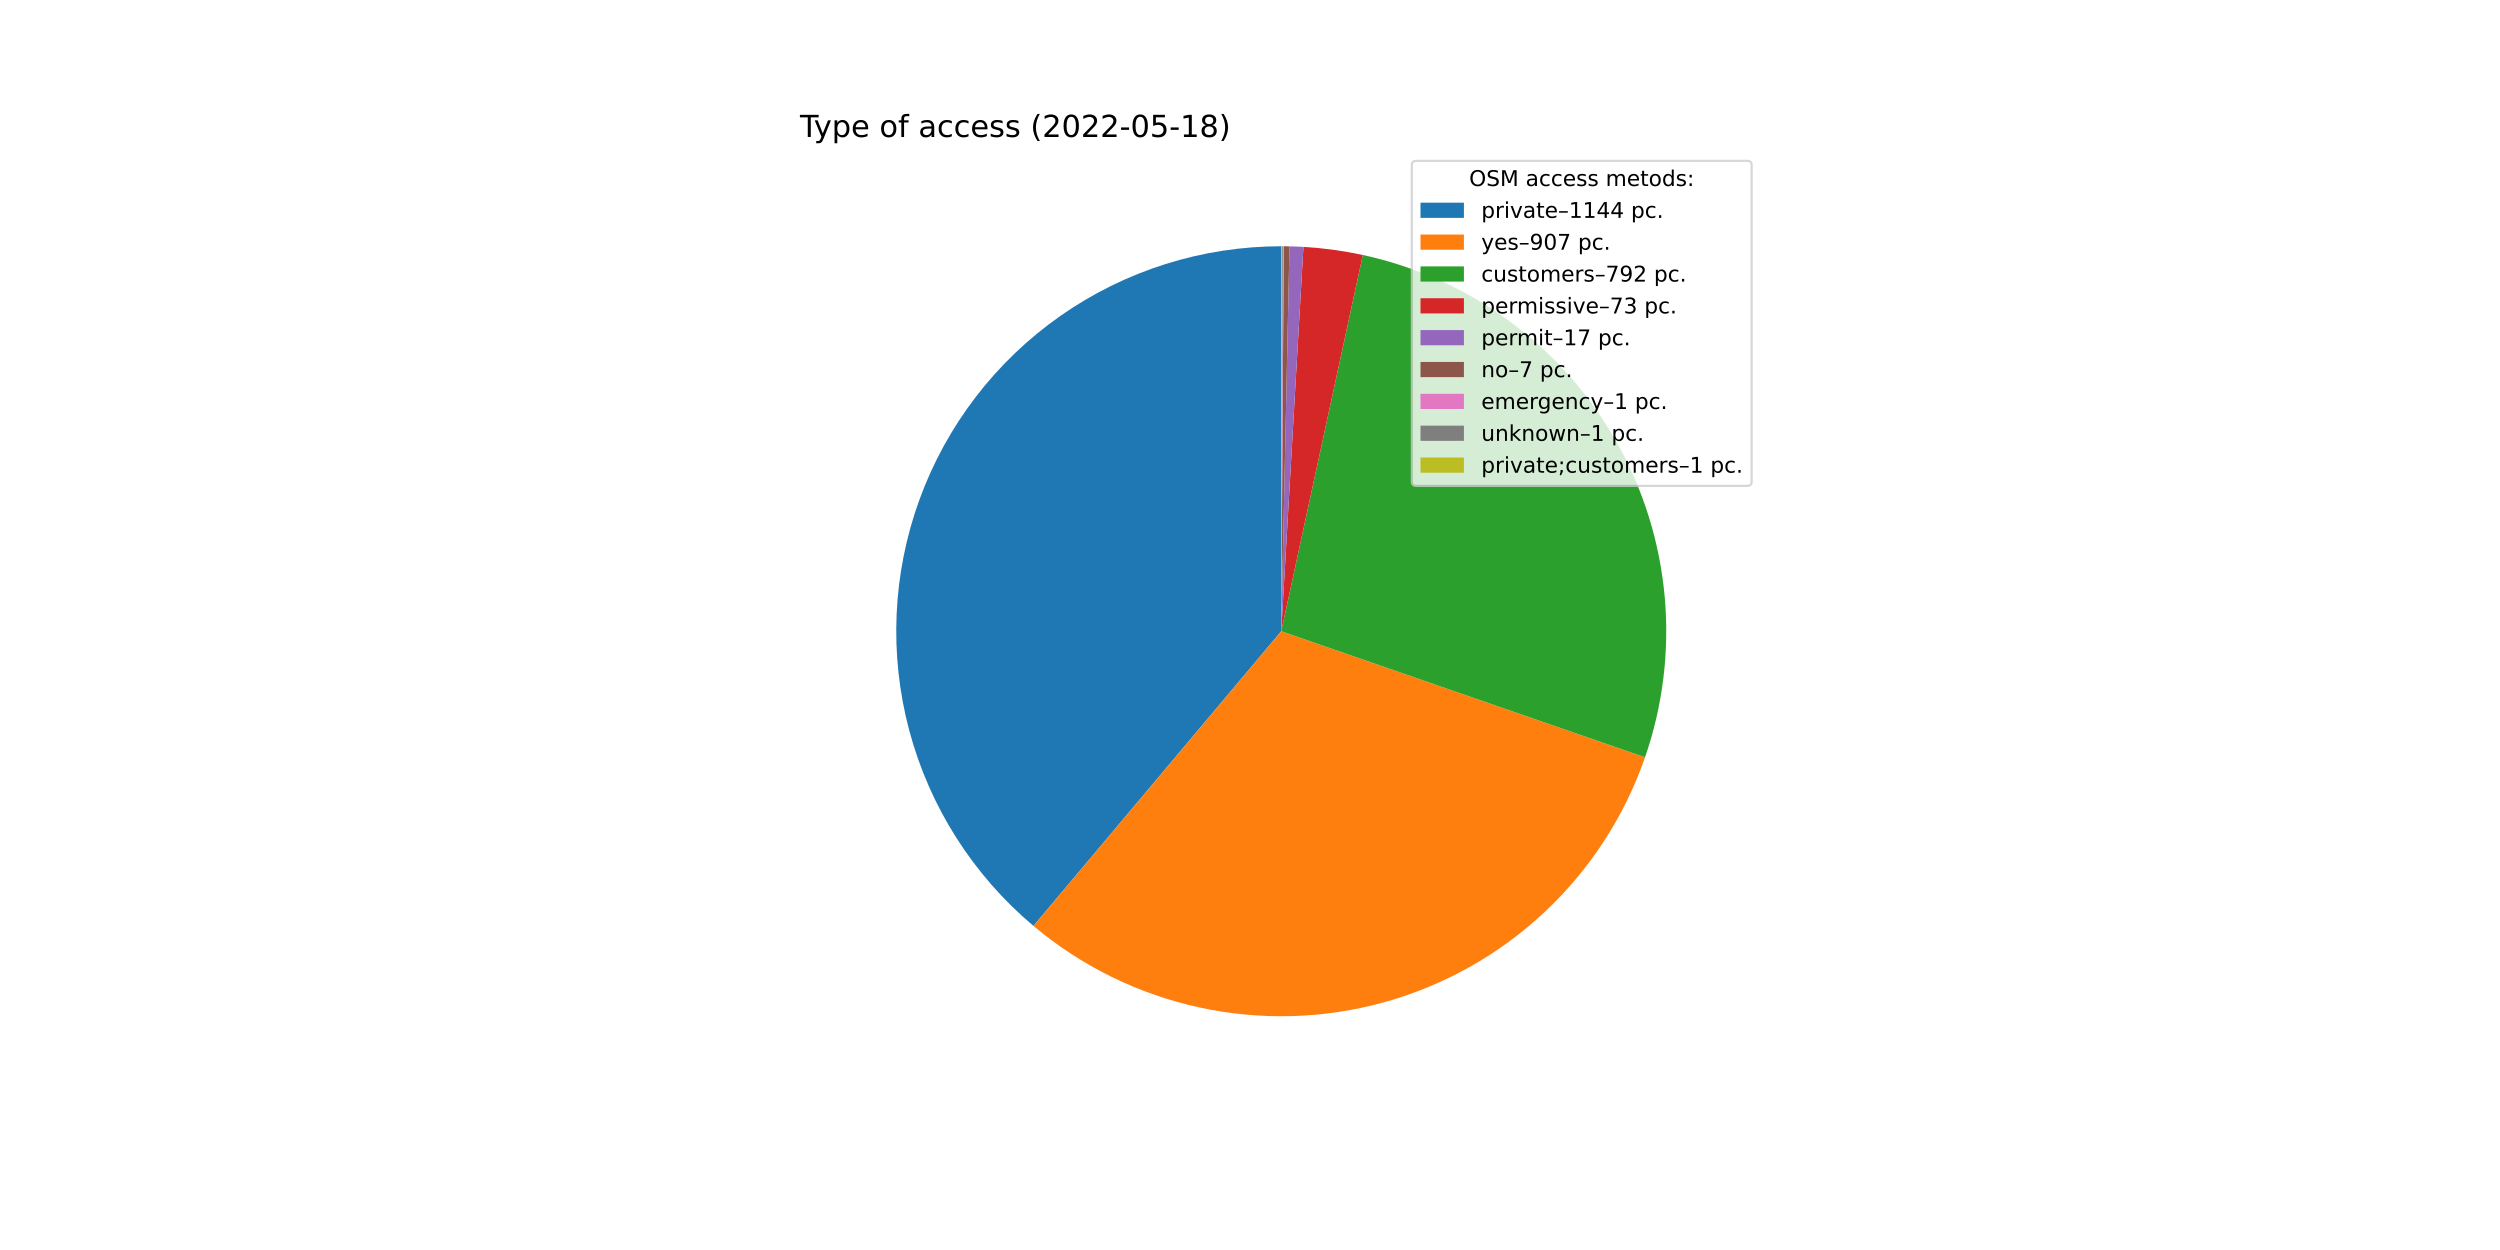
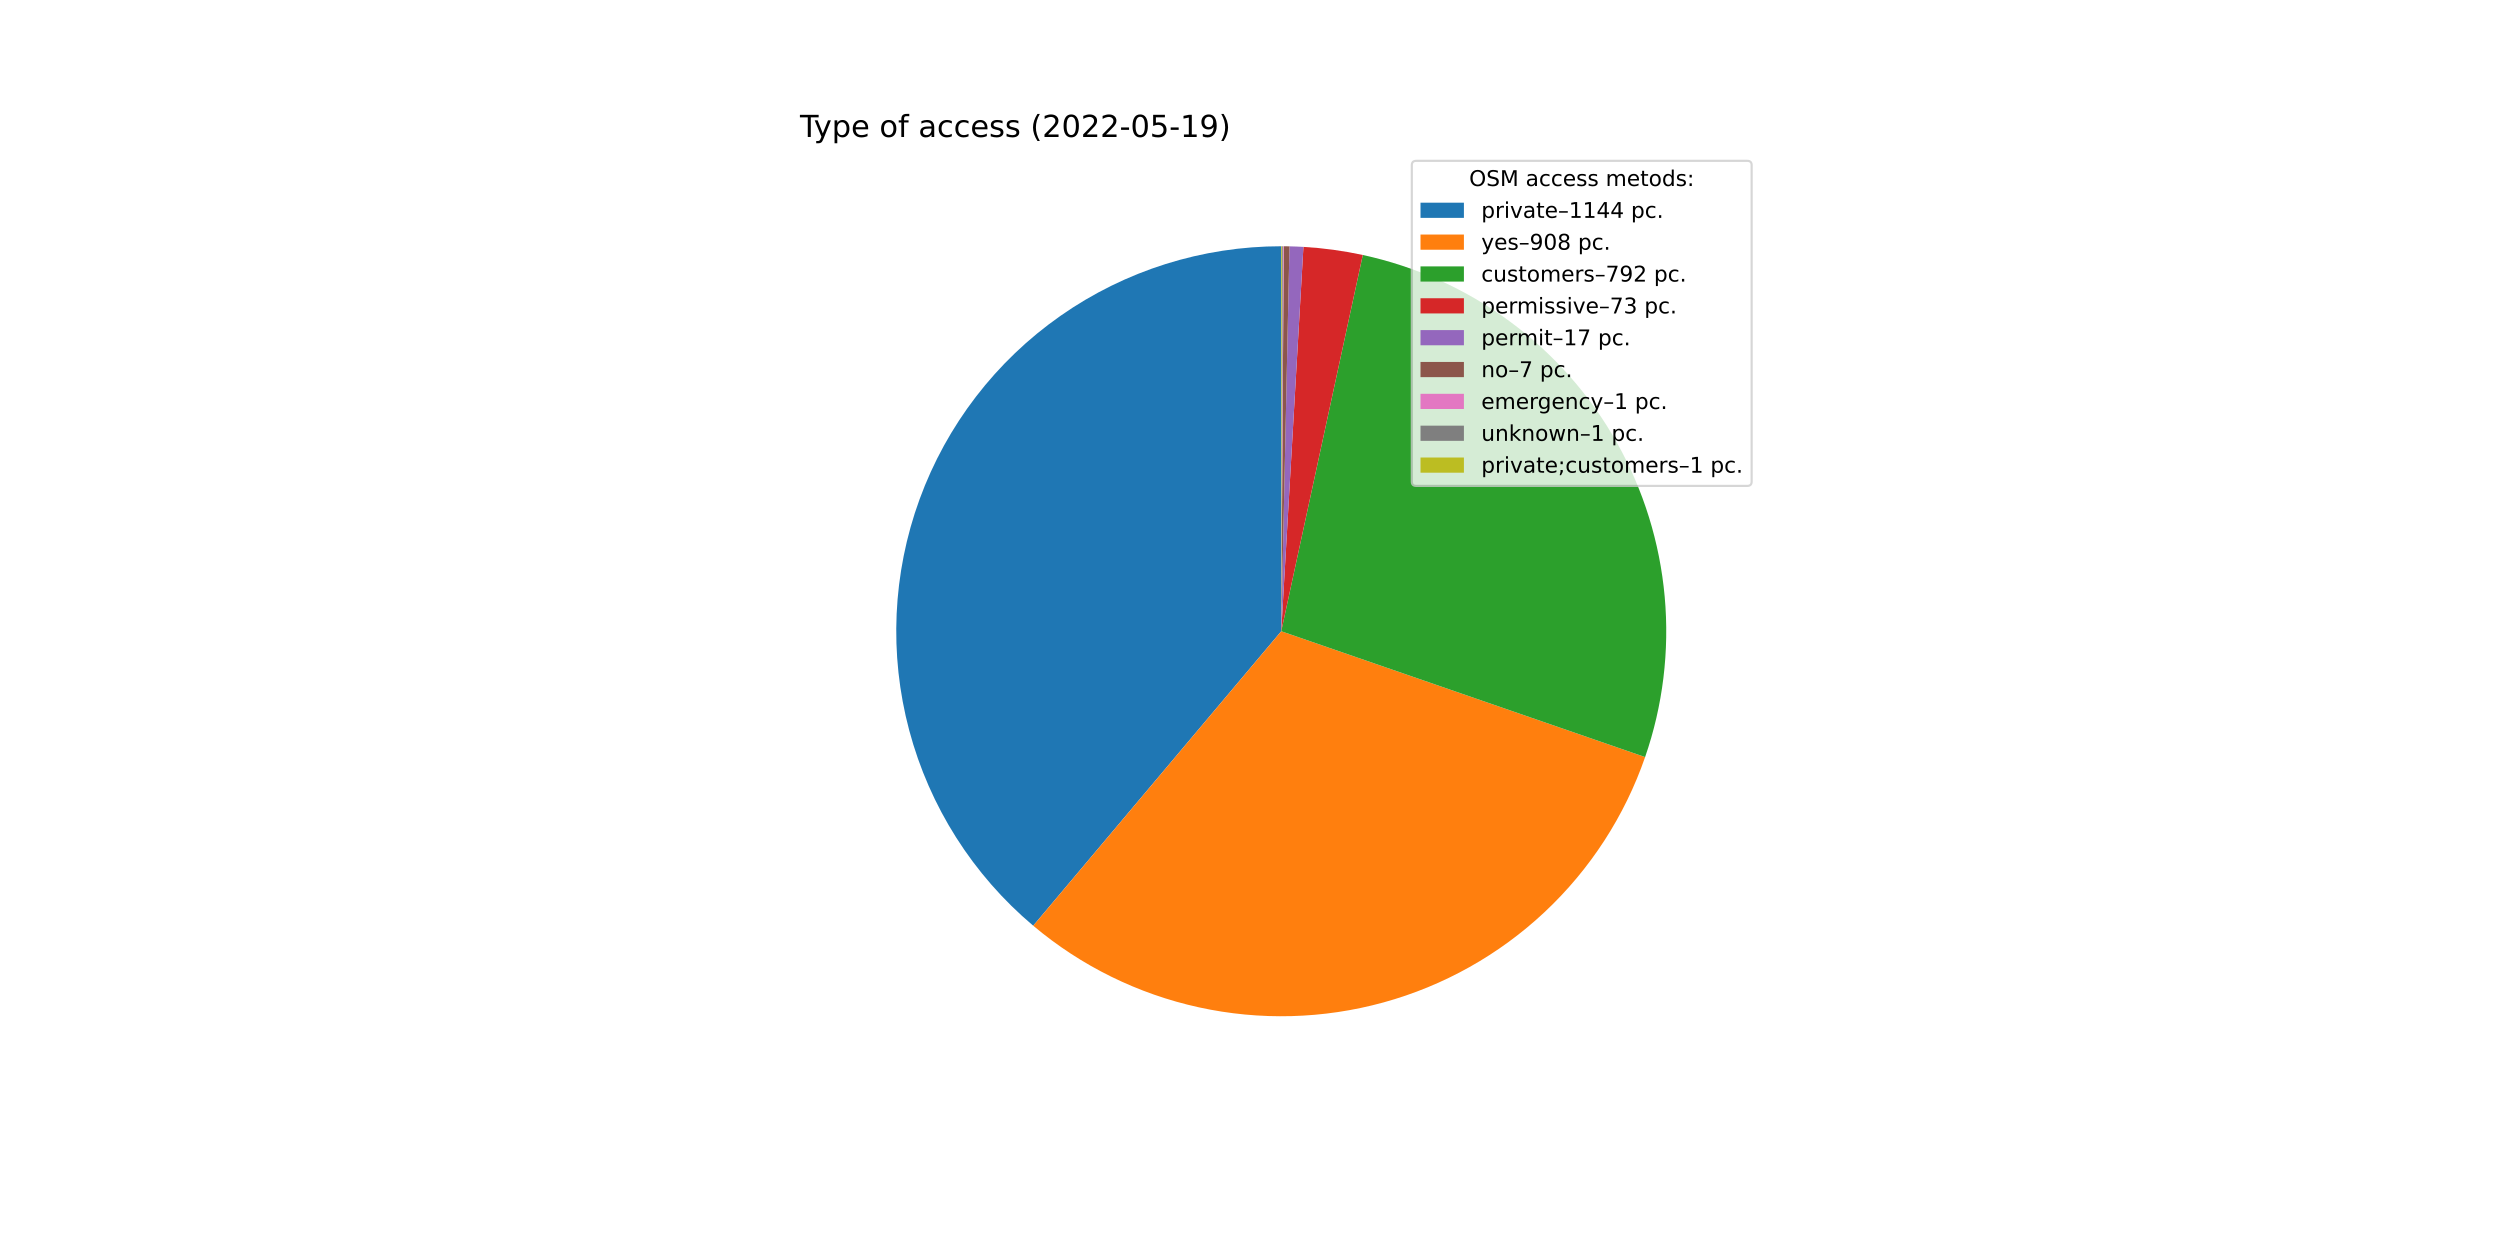
<svg xmlns="http://www.w3.org/2000/svg" xmlns:xlink="http://www.w3.org/1999/xlink" width="1152pt" height="576pt" viewBox="0 0 1152 576" version="1.1">
  <defs>
    <style type="text/css">*{stroke-linejoin: round; stroke-linecap: butt}</style>
  </defs>
  <g id="figure_1">
    <g id="patch_1">
      <path d="M 0 576  L 1152 576  L 1152 0  L 0 0  z " style="fill: #ffffff" />
    </g>
    <g id="axes_1">
      <g id="patch_2">
-         <path d="M 590.4 113.472  C 554.014 113.472 518.493 124.666 488.682 145.529  C 458.87 166.391 436.187 195.929 423.723 230.114  C 411.26 264.299 409.611 301.505 419 336.659  C 428.39 371.813 448.371 403.242 476.219 426.661  L 590.4 290.88  L 590.4 113.472  z " style="fill: #1f77b4" />
+         <path d="M 590.4 113.472  C 554.026 113.472 518.518 124.659 488.712 145.508  C 458.906 166.357 436.222 195.876 423.749 230.045  C 411.276 264.213 409.608 301.405 418.972 336.553  C 428.336 371.701 448.287 403.132 476.107 426.566  L 590.4 290.88  L 590.4 113.472  z " style="fill: #1f77b4" />
      </g>
      <g id="patch_3">
-         <path d="M 476.219 426.661  C 498.236 445.175 524.43 458.06 552.534 464.2  C 580.638 470.34 609.818 469.553 637.55 461.908  C 665.282 454.262 690.743 439.985 711.731 420.311  C 732.718 400.637 748.609 376.151 758.028 348.97  L 590.4 290.88  L 476.219 426.661  z " style="fill: #ff7f0e" />
+         <path d="M 476.107 426.566  C 498.125 445.113 524.331 458.025 552.454 464.182  C 580.577 470.34 609.78 469.561 637.535 461.912  C 665.289 454.263 690.769 439.972 711.767 420.277  C 732.765 400.583 748.657 376.069 758.066 348.861  L 590.4 290.88  L 476.107 426.566  z " style="fill: #ff7f0e" />
      </g>
      <g id="patch_4">
-         <path d="M 758.028 348.97  C 766.244 325.262 769.337 300.079 767.104 275.088  C 764.87 250.097 757.36 225.861 745.071 203.986  C 732.781 182.111 715.99 163.09 695.808 148.182  C 675.627 133.274 652.51 122.816 627.989 117.5  L 590.4 290.88  L 758.028 348.97  z " style="fill: #2ca02c" />
+         <path d="M 758.066 348.861  C 766.263 325.156 769.341 299.98 767.096 274.999  C 764.85 250.017 757.333 225.794 745.04 203.931  C 732.746 182.067 715.956 163.058 695.777 148.159  C 675.599 133.261 652.489 122.81 627.976 117.497  L 590.4 290.88  L 758.066 348.861  z " style="fill: #2ca02c" />
      </g>
      <g id="patch_5">
-         <path d="M 627.989 117.5  C 623.485 116.523 618.944 115.723 614.378 115.1  C 609.811 114.477 605.222 114.032 600.621 113.767  L 590.4 290.88  L 627.989 117.5  z " style="fill: #d62728" />
+         <path d="M 627.976 117.497  C 623.473 116.521 618.934 115.721 614.369 115.099  C 609.804 114.476 605.217 114.032 600.617 113.766  L 590.4 290.88  L 627.976 117.497  z " style="fill: #d62728" />
      </g>
      <g id="patch_6">
-         <path d="M 600.621 113.767  C 599.549 113.705 598.478 113.653 597.405 113.61  C 596.333 113.568 595.26 113.535 594.187 113.512  L 590.4 290.88  L 600.621 113.767  z " style="fill: #9467bd" />
+         <path d="M 600.617 113.766  C 599.546 113.705 598.475 113.653 597.403 113.61  C 596.331 113.568 595.259 113.535 594.186 113.512  L 590.4 290.88  L 600.617 113.766  z " style="fill: #9467bd" />
      </g>
      <g id="patch_7">
-         <path d="M 594.187 113.512  C 593.746 113.503 593.304 113.495 592.862 113.489  C 592.42 113.483 591.978 113.478 591.536 113.476  L 590.4 290.88  L 594.187 113.512  z " style="fill: #8c564b" />
+         <path d="M 594.186 113.512  C 593.744 113.503 593.303 113.495 592.861 113.489  C 592.419 113.483 591.978 113.478 591.536 113.476  L 590.4 290.88  L 594.186 113.512  z " style="fill: #8c564b" />
      </g>
      <g id="patch_8">
-         <path d="M 591.536 113.476  C 591.473 113.475 591.41 113.475 591.347 113.475  C 591.284 113.474 591.221 113.474 591.158 113.474  L 590.4 290.88  L 591.536 113.476  z " style="fill: #e377c2" />
+         <path d="M 591.536 113.476  C 591.473 113.475 591.41 113.475 591.347 113.475  C 591.283 113.474 591.22 113.474 591.157 113.474  L 590.4 290.88  L 591.536 113.476  z " style="fill: #e377c2" />
      </g>
      <g id="patch_9">
-         <path d="M 591.158 113.474  C 591.094 113.473 591.031 113.473 590.968 113.473  C 590.905 113.473 590.842 113.473 590.779 113.472  L 590.4 290.88  L 591.158 113.474  z " style="fill: #7f7f7f" />
+         <path d="M 591.157 113.474  C 591.094 113.473 591.031 113.473 590.968 113.473  C 590.905 113.473 590.842 113.473 590.779 113.472  L 590.4 290.88  L 591.157 113.474  z " style="fill: #7f7f7f" />
      </g>
      <g id="patch_10">
-         <path d="M 590.779 113.472  C 590.716 113.472 590.653 113.472 590.589 113.472  C 590.526 113.472 590.463 113.472 590.4 113.472  L 590.4 290.88  L 590.779 113.472  z " style="fill: #bcbd22" />
+         <path d="M 590.779 113.472  C 590.716 113.472 590.652 113.472 590.589 113.472  C 590.526 113.472 590.463 113.472 590.4 113.472  L 590.4 290.88  L 590.779 113.472  z " style="fill: #bcbd22" />
      </g>
      <g id="matplotlib.axis_1" />
      <g id="matplotlib.axis_2" />
      <g id="text_1">
        <g transform="translate(368.64 63.12)scale(0.14 -0.14)">
          <defs>
            <path id="DejaVuSans-54" d="M -19 4666  L 3928 4666  L 3928 4134  L 2272 4134  L 2272 0  L 1638 0  L 1638 4134  L -19 4134  L -19 4666  z " transform="scale(0.015625)" />
            <path id="DejaVuSans-79" d="M 2059 -325  Q 1816 -950 1584 -1140  Q 1353 -1331 966 -1331  L 506 -1331  L 506 -850  L 844 -850  Q 1081 -850 1212 -737  Q 1344 -625 1503 -206  L 1606 56  L 191 3500  L 800 3500  L 1894 763  L 2988 3500  L 3597 3500  L 2059 -325  z " transform="scale(0.015625)" />
            <path id="DejaVuSans-70" d="M 1159 525  L 1159 -1331  L 581 -1331  L 581 3500  L 1159 3500  L 1159 2969  Q 1341 3281 1617 3432  Q 1894 3584 2278 3584  Q 2916 3584 3314 3078  Q 3713 2572 3713 1747  Q 3713 922 3314 415  Q 2916 -91 2278 -91  Q 1894 -91 1617 61  Q 1341 213 1159 525  z M 3116 1747  Q 3116 2381 2855 2742  Q 2594 3103 2138 3103  Q 1681 3103 1420 2742  Q 1159 2381 1159 1747  Q 1159 1113 1420 752  Q 1681 391 2138 391  Q 2594 391 2855 752  Q 3116 1113 3116 1747  z " transform="scale(0.015625)" />
            <path id="DejaVuSans-65" d="M 3597 1894  L 3597 1613  L 953 1613  Q 991 1019 1311 708  Q 1631 397 2203 397  Q 2534 397 2845 478  Q 3156 559 3463 722  L 3463 178  Q 3153 47 2828 -22  Q 2503 -91 2169 -91  Q 1331 -91 842 396  Q 353 884 353 1716  Q 353 2575 817 3079  Q 1281 3584 2069 3584  Q 2775 3584 3186 3129  Q 3597 2675 3597 1894  z M 3022 2063  Q 3016 2534 2758 2815  Q 2500 3097 2075 3097  Q 1594 3097 1305 2825  Q 1016 2553 972 2059  L 3022 2063  z " transform="scale(0.015625)" />
            <path id="DejaVuSans-20" transform="scale(0.015625)" />
            <path id="DejaVuSans-6f" d="M 1959 3097  Q 1497 3097 1228 2736  Q 959 2375 959 1747  Q 959 1119 1226 758  Q 1494 397 1959 397  Q 2419 397 2687 759  Q 2956 1122 2956 1747  Q 2956 2369 2687 2733  Q 2419 3097 1959 3097  z M 1959 3584  Q 2709 3584 3137 3096  Q 3566 2609 3566 1747  Q 3566 888 3137 398  Q 2709 -91 1959 -91  Q 1206 -91 779 398  Q 353 888 353 1747  Q 353 2609 779 3096  Q 1206 3584 1959 3584  z " transform="scale(0.015625)" />
            <path id="DejaVuSans-66" d="M 2375 4863  L 2375 4384  L 1825 4384  Q 1516 4384 1395 4259  Q 1275 4134 1275 3809  L 1275 3500  L 2222 3500  L 2222 3053  L 1275 3053  L 1275 0  L 697 0  L 697 3053  L 147 3053  L 147 3500  L 697 3500  L 697 3744  Q 697 4328 969 4595  Q 1241 4863 1831 4863  L 2375 4863  z " transform="scale(0.015625)" />
            <path id="DejaVuSans-61" d="M 2194 1759  Q 1497 1759 1228 1600  Q 959 1441 959 1056  Q 959 750 1161 570  Q 1363 391 1709 391  Q 2188 391 2477 730  Q 2766 1069 2766 1631  L 2766 1759  L 2194 1759  z M 3341 1997  L 3341 0  L 2766 0  L 2766 531  Q 2569 213 2275 61  Q 1981 -91 1556 -91  Q 1019 -91 701 211  Q 384 513 384 1019  Q 384 1609 779 1909  Q 1175 2209 1959 2209  L 2766 2209  L 2766 2266  Q 2766 2663 2505 2880  Q 2244 3097 1772 3097  Q 1472 3097 1187 3025  Q 903 2953 641 2809  L 641 3341  Q 956 3463 1253 3523  Q 1550 3584 1831 3584  Q 2591 3584 2966 3190  Q 3341 2797 3341 1997  z " transform="scale(0.015625)" />
            <path id="DejaVuSans-63" d="M 3122 3366  L 3122 2828  Q 2878 2963 2633 3030  Q 2388 3097 2138 3097  Q 1578 3097 1268 2742  Q 959 2388 959 1747  Q 959 1106 1268 751  Q 1578 397 2138 397  Q 2388 397 2633 464  Q 2878 531 3122 666  L 3122 134  Q 2881 22 2623 -34  Q 2366 -91 2075 -91  Q 1284 -91 818 406  Q 353 903 353 1747  Q 353 2603 823 3093  Q 1294 3584 2113 3584  Q 2378 3584 2631 3529  Q 2884 3475 3122 3366  z " transform="scale(0.015625)" />
            <path id="DejaVuSans-73" d="M 2834 3397  L 2834 2853  Q 2591 2978 2328 3040  Q 2066 3103 1784 3103  Q 1356 3103 1142 2972  Q 928 2841 928 2578  Q 928 2378 1081 2264  Q 1234 2150 1697 2047  L 1894 2003  Q 2506 1872 2764 1633  Q 3022 1394 3022 966  Q 3022 478 2636 193  Q 2250 -91 1575 -91  Q 1294 -91 989 -36  Q 684 19 347 128  L 347 722  Q 666 556 975 473  Q 1284 391 1588 391  Q 1994 391 2212 530  Q 2431 669 2431 922  Q 2431 1156 2273 1281  Q 2116 1406 1581 1522  L 1381 1569  Q 847 1681 609 1914  Q 372 2147 372 2553  Q 372 3047 722 3315  Q 1072 3584 1716 3584  Q 2034 3584 2315 3537  Q 2597 3491 2834 3397  z " transform="scale(0.015625)" />
            <path id="DejaVuSans-28" d="M 1984 4856  Q 1566 4138 1362 3434  Q 1159 2731 1159 2009  Q 1159 1288 1364 580  Q 1569 -128 1984 -844  L 1484 -844  Q 1016 -109 783 600  Q 550 1309 550 2009  Q 550 2706 781 3412  Q 1013 4119 1484 4856  L 1984 4856  z " transform="scale(0.015625)" />
            <path id="DejaVuSans-32" d="M 1228 531  L 3431 531  L 3431 0  L 469 0  L 469 531  Q 828 903 1448 1529  Q 2069 2156 2228 2338  Q 2531 2678 2651 2914  Q 2772 3150 2772 3378  Q 2772 3750 2511 3984  Q 2250 4219 1831 4219  Q 1534 4219 1204 4116  Q 875 4013 500 3803  L 500 4441  Q 881 4594 1212 4672  Q 1544 4750 1819 4750  Q 2544 4750 2975 4387  Q 3406 4025 3406 3419  Q 3406 3131 3298 2873  Q 3191 2616 2906 2266  Q 2828 2175 2409 1742  Q 1991 1309 1228 531  z " transform="scale(0.015625)" />
            <path id="DejaVuSans-30" d="M 2034 4250  Q 1547 4250 1301 3770  Q 1056 3291 1056 2328  Q 1056 1369 1301 889  Q 1547 409 2034 409  Q 2525 409 2770 889  Q 3016 1369 3016 2328  Q 3016 3291 2770 3770  Q 2525 4250 2034 4250  z M 2034 4750  Q 2819 4750 3233 4129  Q 3647 3509 3647 2328  Q 3647 1150 3233 529  Q 2819 -91 2034 -91  Q 1250 -91 836 529  Q 422 1150 422 2328  Q 422 3509 836 4129  Q 1250 4750 2034 4750  z " transform="scale(0.015625)" />
            <path id="DejaVuSans-2d" d="M 313 2009  L 1997 2009  L 1997 1497  L 313 1497  L 313 2009  z " transform="scale(0.015625)" />
            <path id="DejaVuSans-35" d="M 691 4666  L 3169 4666  L 3169 4134  L 1269 4134  L 1269 2991  Q 1406 3038 1543 3061  Q 1681 3084 1819 3084  Q 2600 3084 3056 2656  Q 3513 2228 3513 1497  Q 3513 744 3044 326  Q 2575 -91 1722 -91  Q 1428 -91 1123 -41  Q 819 9 494 109  L 494 744  Q 775 591 1075 516  Q 1375 441 1709 441  Q 2250 441 2565 725  Q 2881 1009 2881 1497  Q 2881 1984 2565 2268  Q 2250 2553 1709 2553  Q 1456 2553 1204 2497  Q 953 2441 691 2322  L 691 4666  z " transform="scale(0.015625)" />
            <path id="DejaVuSans-31" d="M 794 531  L 1825 531  L 1825 4091  L 703 3866  L 703 4441  L 1819 4666  L 2450 4666  L 2450 531  L 3481 531  L 3481 0  L 794 0  L 794 531  z " transform="scale(0.015625)" />
-             <path id="DejaVuSans-38" d="M 2034 2216  Q 1584 2216 1326 1975  Q 1069 1734 1069 1313  Q 1069 891 1326 650  Q 1584 409 2034 409  Q 2484 409 2743 651  Q 3003 894 3003 1313  Q 3003 1734 2745 1975  Q 2488 2216 2034 2216  z M 1403 2484  Q 997 2584 770 2862  Q 544 3141 544 3541  Q 544 4100 942 4425  Q 1341 4750 2034 4750  Q 2731 4750 3128 4425  Q 3525 4100 3525 3541  Q 3525 3141 3298 2862  Q 3072 2584 2669 2484  Q 3125 2378 3379 2068  Q 3634 1759 3634 1313  Q 3634 634 3220 271  Q 2806 -91 2034 -91  Q 1263 -91 848 271  Q 434 634 434 1313  Q 434 1759 690 2068  Q 947 2378 1403 2484  z M 1172 3481  Q 1172 3119 1398 2916  Q 1625 2713 2034 2713  Q 2441 2713 2670 2916  Q 2900 3119 2900 3481  Q 2900 3844 2670 4047  Q 2441 4250 2034 4250  Q 1625 4250 1398 4047  Q 1172 3844 1172 3481  z " transform="scale(0.015625)" />
+             <path id="DejaVuSans-39" d="M 703 97  L 703 672  Q 941 559 1184 500  Q 1428 441 1663 441  Q 2288 441 2617 861  Q 2947 1281 2994 2138  Q 2813 1869 2534 1725  Q 2256 1581 1919 1581  Q 1219 1581 811 2004  Q 403 2428 403 3163  Q 403 3881 828 4315  Q 1253 4750 1959 4750  Q 2769 4750 3195 4129  Q 3622 3509 3622 2328  Q 3622 1225 3098 567  Q 2575 -91 1691 -91  Q 1453 -91 1209 -44  Q 966 3 703 97  z M 1959 2075  Q 2384 2075 2632 2365  Q 2881 2656 2881 3163  Q 2881 3666 2632 3958  Q 2384 4250 1959 4250  Q 1534 4250 1286 3958  Q 1038 3666 1038 3163  Q 1038 2656 1286 2365  Q 1534 2075 1959 2075  z " transform="scale(0.015625)" />
            <path id="DejaVuSans-29" d="M 513 4856  L 1013 4856  Q 1481 4119 1714 3412  Q 1947 2706 1947 2009  Q 1947 1309 1714 600  Q 1481 -109 1013 -844  L 513 -844  Q 928 -128 1133 580  Q 1338 1288 1338 2009  Q 1338 2731 1133 3434  Q 928 4138 513 4856  z " transform="scale(0.015625)" />
          </defs>
          <use xlink:href="#DejaVuSans-54" />
          <use xlink:href="#DejaVuSans-79" x="45.459" />
          <use xlink:href="#DejaVuSans-70" x="104.639" />
          <use xlink:href="#DejaVuSans-65" x="168.115" />
          <use xlink:href="#DejaVuSans-20" x="229.639" />
          <use xlink:href="#DejaVuSans-6f" x="261.426" />
          <use xlink:href="#DejaVuSans-66" x="322.607" />
          <use xlink:href="#DejaVuSans-20" x="357.812" />
          <use xlink:href="#DejaVuSans-61" x="389.6" />
          <use xlink:href="#DejaVuSans-63" x="450.879" />
          <use xlink:href="#DejaVuSans-63" x="505.859" />
          <use xlink:href="#DejaVuSans-65" x="560.84" />
          <use xlink:href="#DejaVuSans-73" x="622.363" />
          <use xlink:href="#DejaVuSans-73" x="674.463" />
          <use xlink:href="#DejaVuSans-20" x="726.562" />
          <use xlink:href="#DejaVuSans-28" x="758.35" />
          <use xlink:href="#DejaVuSans-32" x="797.363" />
          <use xlink:href="#DejaVuSans-30" x="860.986" />
          <use xlink:href="#DejaVuSans-32" x="924.609" />
          <use xlink:href="#DejaVuSans-32" x="988.232" />
          <use xlink:href="#DejaVuSans-2d" x="1051.855" />
          <use xlink:href="#DejaVuSans-30" x="1087.939" />
          <use xlink:href="#DejaVuSans-35" x="1151.562" />
          <use xlink:href="#DejaVuSans-2d" x="1215.186" />
          <use xlink:href="#DejaVuSans-31" x="1251.27" />
-           <use xlink:href="#DejaVuSans-38" x="1314.893" />
+           <use xlink:href="#DejaVuSans-39" x="1314.893" />
          <use xlink:href="#DejaVuSans-29" x="1378.516" />
        </g>
      </g>
      <g id="legend_1">
        <g id="patch_11">
          <path d="M 652.569 223.901  L 805.16 223.901  Q 807.16 223.901 807.16 221.901  L 807.16 76.12  Q 807.16 74.12 805.16 74.12  L 652.569 74.12  Q 650.569 74.12 650.569 76.12  L 650.569 221.901  Q 650.569 223.901 652.569 223.901  z " style="fill: #ffffff; opacity: 0.8; stroke: #cccccc; stroke-linejoin: miter" />
        </g>
        <g id="text_2">
          <g transform="translate(676.9842 85.71844)scale(0.1 -0.1)">
            <defs>
              <path id="DejaVuSans-4f" d="M 2522 4238  Q 1834 4238 1429 3725  Q 1025 3213 1025 2328  Q 1025 1447 1429 934  Q 1834 422 2522 422  Q 3209 422 3611 934  Q 4013 1447 4013 2328  Q 4013 3213 3611 3725  Q 3209 4238 2522 4238  z M 2522 4750  Q 3503 4750 4090 4092  Q 4678 3434 4678 2328  Q 4678 1225 4090 567  Q 3503 -91 2522 -91  Q 1538 -91 948 565  Q 359 1222 359 2328  Q 359 3434 948 4092  Q 1538 4750 2522 4750  z " transform="scale(0.015625)" />
              <path id="DejaVuSans-53" d="M 3425 4513  L 3425 3897  Q 3066 4069 2747 4153  Q 2428 4238 2131 4238  Q 1616 4238 1336 4038  Q 1056 3838 1056 3469  Q 1056 3159 1242 3001  Q 1428 2844 1947 2747  L 2328 2669  Q 3034 2534 3370 2195  Q 3706 1856 3706 1288  Q 3706 609 3251 259  Q 2797 -91 1919 -91  Q 1588 -91 1214 -16  Q 841 59 441 206  L 441 856  Q 825 641 1194 531  Q 1563 422 1919 422  Q 2459 422 2753 634  Q 3047 847 3047 1241  Q 3047 1584 2836 1778  Q 2625 1972 2144 2069  L 1759 2144  Q 1053 2284 737 2584  Q 422 2884 422 3419  Q 422 4038 858 4394  Q 1294 4750 2059 4750  Q 2388 4750 2728 4690  Q 3069 4631 3425 4513  z " transform="scale(0.015625)" />
              <path id="DejaVuSans-4d" d="M 628 4666  L 1569 4666  L 2759 1491  L 3956 4666  L 4897 4666  L 4897 0  L 4281 0  L 4281 4097  L 3078 897  L 2444 897  L 1241 4097  L 1241 0  L 628 0  L 628 4666  z " transform="scale(0.015625)" />
              <path id="DejaVuSans-6d" d="M 3328 2828  Q 3544 3216 3844 3400  Q 4144 3584 4550 3584  Q 5097 3584 5394 3201  Q 5691 2819 5691 2113  L 5691 0  L 5113 0  L 5113 2094  Q 5113 2597 4934 2840  Q 4756 3084 4391 3084  Q 3944 3084 3684 2787  Q 3425 2491 3425 1978  L 3425 0  L 2847 0  L 2847 2094  Q 2847 2600 2669 2842  Q 2491 3084 2119 3084  Q 1678 3084 1418 2786  Q 1159 2488 1159 1978  L 1159 0  L 581 0  L 581 3500  L 1159 3500  L 1159 2956  Q 1356 3278 1631 3431  Q 1906 3584 2284 3584  Q 2666 3584 2933 3390  Q 3200 3197 3328 2828  z " transform="scale(0.015625)" />
              <path id="DejaVuSans-74" d="M 1172 4494  L 1172 3500  L 2356 3500  L 2356 3053  L 1172 3053  L 1172 1153  Q 1172 725 1289 603  Q 1406 481 1766 481  L 2356 481  L 2356 0  L 1766 0  Q 1100 0 847 248  Q 594 497 594 1153  L 594 3053  L 172 3053  L 172 3500  L 594 3500  L 594 4494  L 1172 4494  z " transform="scale(0.015625)" />
              <path id="DejaVuSans-64" d="M 2906 2969  L 2906 4863  L 3481 4863  L 3481 0  L 2906 0  L 2906 525  Q 2725 213 2448 61  Q 2172 -91 1784 -91  Q 1150 -91 751 415  Q 353 922 353 1747  Q 353 2572 751 3078  Q 1150 3584 1784 3584  Q 2172 3584 2448 3432  Q 2725 3281 2906 2969  z M 947 1747  Q 947 1113 1208 752  Q 1469 391 1925 391  Q 2381 391 2643 752  Q 2906 1113 2906 1747  Q 2906 2381 2643 2742  Q 2381 3103 1925 3103  Q 1469 3103 1208 2742  Q 947 2381 947 1747  z " transform="scale(0.015625)" />
              <path id="DejaVuSans-3a" d="M 750 794  L 1409 794  L 1409 0  L 750 0  L 750 794  z M 750 3309  L 1409 3309  L 1409 2516  L 750 2516  L 750 3309  z " transform="scale(0.015625)" />
            </defs>
            <use xlink:href="#DejaVuSans-4f" />
            <use xlink:href="#DejaVuSans-53" x="78.711" />
            <use xlink:href="#DejaVuSans-4d" x="142.188" />
            <use xlink:href="#DejaVuSans-20" x="228.467" />
            <use xlink:href="#DejaVuSans-61" x="260.254" />
            <use xlink:href="#DejaVuSans-63" x="321.533" />
            <use xlink:href="#DejaVuSans-63" x="376.514" />
            <use xlink:href="#DejaVuSans-65" x="431.494" />
            <use xlink:href="#DejaVuSans-73" x="493.018" />
            <use xlink:href="#DejaVuSans-73" x="545.117" />
            <use xlink:href="#DejaVuSans-20" x="597.217" />
            <use xlink:href="#DejaVuSans-6d" x="629.004" />
            <use xlink:href="#DejaVuSans-65" x="726.416" />
            <use xlink:href="#DejaVuSans-74" x="787.939" />
            <use xlink:href="#DejaVuSans-6f" x="827.148" />
            <use xlink:href="#DejaVuSans-64" x="888.33" />
            <use xlink:href="#DejaVuSans-73" x="951.807" />
            <use xlink:href="#DejaVuSans-3a" x="1003.906" />
          </g>
        </g>
        <g id="patch_12">
          <path d="M 654.569 100.397  L 674.569 100.397  L 674.569 93.397  L 654.569 93.397  z " style="fill: #1f77b4" />
        </g>
        <g id="text_3">
          <g transform="translate(682.5694 100.3966)scale(0.1 -0.1)">
            <defs>
              <path id="DejaVuSans-72" d="M 2631 2963  Q 2534 3019 2420 3045  Q 2306 3072 2169 3072  Q 1681 3072 1420 2755  Q 1159 2438 1159 1844  L 1159 0  L 581 0  L 581 3500  L 1159 3500  L 1159 2956  Q 1341 3275 1631 3429  Q 1922 3584 2338 3584  Q 2397 3584 2469 3576  Q 2541 3569 2628 3553  L 2631 2963  z " transform="scale(0.015625)" />
              <path id="DejaVuSans-69" d="M 603 3500  L 1178 3500  L 1178 0  L 603 0  L 603 3500  z M 603 4863  L 1178 4863  L 1178 4134  L 603 4134  L 603 4863  z " transform="scale(0.015625)" />
              <path id="DejaVuSans-76" d="M 191 3500  L 800 3500  L 1894 563  L 2988 3500  L 3597 3500  L 2284 0  L 1503 0  L 191 3500  z " transform="scale(0.015625)" />
              <path id="DejaVuSans-2013" d="M 313 1978  L 2888 1978  L 2888 1528  L 313 1528  L 313 1978  z " transform="scale(0.015625)" />
              <path id="DejaVuSans-34" d="M 2419 4116  L 825 1625  L 2419 1625  L 2419 4116  z M 2253 4666  L 3047 4666  L 3047 1625  L 3713 1625  L 3713 1100  L 3047 1100  L 3047 0  L 2419 0  L 2419 1100  L 313 1100  L 313 1709  L 2253 4666  z " transform="scale(0.015625)" />
              <path id="DejaVuSans-2e" d="M 684 794  L 1344 794  L 1344 0  L 684 0  L 684 794  z " transform="scale(0.015625)" />
            </defs>
            <use xlink:href="#DejaVuSans-70" />
            <use xlink:href="#DejaVuSans-72" x="63.477" />
            <use xlink:href="#DejaVuSans-69" x="104.59" />
            <use xlink:href="#DejaVuSans-76" x="132.373" />
            <use xlink:href="#DejaVuSans-61" x="191.553" />
            <use xlink:href="#DejaVuSans-74" x="252.832" />
            <use xlink:href="#DejaVuSans-65" x="292.041" />
            <use xlink:href="#DejaVuSans-2013" x="353.564" />
            <use xlink:href="#DejaVuSans-31" x="403.564" />
            <use xlink:href="#DejaVuSans-31" x="467.188" />
            <use xlink:href="#DejaVuSans-34" x="530.811" />
            <use xlink:href="#DejaVuSans-34" x="594.434" />
            <use xlink:href="#DejaVuSans-20" x="658.057" />
            <use xlink:href="#DejaVuSans-70" x="689.844" />
            <use xlink:href="#DejaVuSans-63" x="753.32" />
            <use xlink:href="#DejaVuSans-2e" x="808.301" />
          </g>
        </g>
        <g id="patch_13">
          <path d="M 654.569 115.075  L 674.569 115.075  L 674.569 108.075  L 654.569 108.075  z " style="fill: #ff7f0e" />
        </g>
        <g id="text_4">
          <g transform="translate(682.5694 115.0747)scale(0.1 -0.1)">
            <defs>
-               <path id="DejaVuSans-39" d="M 703 97  L 703 672  Q 941 559 1184 500  Q 1428 441 1663 441  Q 2288 441 2617 861  Q 2947 1281 2994 2138  Q 2813 1869 2534 1725  Q 2256 1581 1919 1581  Q 1219 1581 811 2004  Q 403 2428 403 3163  Q 403 3881 828 4315  Q 1253 4750 1959 4750  Q 2769 4750 3195 4129  Q 3622 3509 3622 2328  Q 3622 1225 3098 567  Q 2575 -91 1691 -91  Q 1453 -91 1209 -44  Q 966 3 703 97  z M 1959 2075  Q 2384 2075 2632 2365  Q 2881 2656 2881 3163  Q 2881 3666 2632 3958  Q 2384 4250 1959 4250  Q 1534 4250 1286 3958  Q 1038 3666 1038 3163  Q 1038 2656 1286 2365  Q 1534 2075 1959 2075  z " transform="scale(0.015625)" />
-               <path id="DejaVuSans-37" d="M 525 4666  L 3525 4666  L 3525 4397  L 1831 0  L 1172 0  L 2766 4134  L 525 4134  L 525 4666  z " transform="scale(0.015625)" />
+               <path id="DejaVuSans-38" d="M 2034 2216  Q 1584 2216 1326 1975  Q 1069 1734 1069 1313  Q 1069 891 1326 650  Q 1584 409 2034 409  Q 2484 409 2743 651  Q 3003 894 3003 1313  Q 3003 1734 2745 1975  Q 2488 2216 2034 2216  z M 1403 2484  Q 997 2584 770 2862  Q 544 3141 544 3541  Q 544 4100 942 4425  Q 1341 4750 2034 4750  Q 2731 4750 3128 4425  Q 3525 4100 3525 3541  Q 3525 3141 3298 2862  Q 3072 2584 2669 2484  Q 3125 2378 3379 2068  Q 3634 1759 3634 1313  Q 3634 634 3220 271  Q 2806 -91 2034 -91  Q 1263 -91 848 271  Q 434 634 434 1313  Q 434 1759 690 2068  Q 947 2378 1403 2484  z M 1172 3481  Q 1172 3119 1398 2916  Q 1625 2713 2034 2713  Q 2441 2713 2670 2916  Q 2900 3119 2900 3481  Q 2900 3844 2670 4047  Q 2441 4250 2034 4250  Q 1625 4250 1398 4047  Q 1172 3844 1172 3481  z " transform="scale(0.015625)" />
            </defs>
            <use xlink:href="#DejaVuSans-79" />
            <use xlink:href="#DejaVuSans-65" x="59.18" />
            <use xlink:href="#DejaVuSans-73" x="120.703" />
            <use xlink:href="#DejaVuSans-2013" x="172.803" />
            <use xlink:href="#DejaVuSans-39" x="222.803" />
            <use xlink:href="#DejaVuSans-30" x="286.426" />
-             <use xlink:href="#DejaVuSans-37" x="350.049" />
+             <use xlink:href="#DejaVuSans-38" x="350.049" />
            <use xlink:href="#DejaVuSans-20" x="413.672" />
            <use xlink:href="#DejaVuSans-70" x="445.459" />
            <use xlink:href="#DejaVuSans-63" x="508.936" />
            <use xlink:href="#DejaVuSans-2e" x="563.916" />
          </g>
        </g>
        <g id="patch_14">
          <path d="M 654.569 129.753  L 674.569 129.753  L 674.569 122.753  L 654.569 122.753  z " style="fill: #2ca02c" />
        </g>
        <g id="text_5">
          <g transform="translate(682.5694 129.7528)scale(0.1 -0.1)">
            <defs>
              <path id="DejaVuSans-75" d="M 544 1381  L 544 3500  L 1119 3500  L 1119 1403  Q 1119 906 1312 657  Q 1506 409 1894 409  Q 2359 409 2629 706  Q 2900 1003 2900 1516  L 2900 3500  L 3475 3500  L 3475 0  L 2900 0  L 2900 538  Q 2691 219 2414 64  Q 2138 -91 1772 -91  Q 1169 -91 856 284  Q 544 659 544 1381  z M 1991 3584  L 1991 3584  z " transform="scale(0.015625)" />
+               <path id="DejaVuSans-37" d="M 525 4666  L 3525 4666  L 3525 4397  L 1831 0  L 1172 0  L 2766 4134  L 525 4134  L 525 4666  z " transform="scale(0.015625)" />
            </defs>
            <use xlink:href="#DejaVuSans-63" />
            <use xlink:href="#DejaVuSans-75" x="54.98" />
            <use xlink:href="#DejaVuSans-73" x="118.359" />
            <use xlink:href="#DejaVuSans-74" x="170.459" />
            <use xlink:href="#DejaVuSans-6f" x="209.668" />
            <use xlink:href="#DejaVuSans-6d" x="270.85" />
            <use xlink:href="#DejaVuSans-65" x="368.262" />
            <use xlink:href="#DejaVuSans-72" x="429.785" />
            <use xlink:href="#DejaVuSans-73" x="470.898" />
            <use xlink:href="#DejaVuSans-2013" x="522.998" />
            <use xlink:href="#DejaVuSans-37" x="572.998" />
            <use xlink:href="#DejaVuSans-39" x="636.621" />
            <use xlink:href="#DejaVuSans-32" x="700.244" />
            <use xlink:href="#DejaVuSans-20" x="763.867" />
            <use xlink:href="#DejaVuSans-70" x="795.654" />
            <use xlink:href="#DejaVuSans-63" x="859.131" />
            <use xlink:href="#DejaVuSans-2e" x="914.111" />
          </g>
        </g>
        <g id="patch_15">
          <path d="M 654.569 144.431  L 674.569 144.431  L 674.569 137.431  L 654.569 137.431  z " style="fill: #d62728" />
        </g>
        <g id="text_6">
          <g transform="translate(682.5694 144.4309)scale(0.1 -0.1)">
            <defs>
              <path id="DejaVuSans-33" d="M 2597 2516  Q 3050 2419 3304 2112  Q 3559 1806 3559 1356  Q 3559 666 3084 287  Q 2609 -91 1734 -91  Q 1441 -91 1130 -33  Q 819 25 488 141  L 488 750  Q 750 597 1062 519  Q 1375 441 1716 441  Q 2309 441 2620 675  Q 2931 909 2931 1356  Q 2931 1769 2642 2001  Q 2353 2234 1838 2234  L 1294 2234  L 1294 2753  L 1863 2753  Q 2328 2753 2575 2939  Q 2822 3125 2822 3475  Q 2822 3834 2567 4026  Q 2313 4219 1838 4219  Q 1578 4219 1281 4162  Q 984 4106 628 3988  L 628 4550  Q 988 4650 1302 4700  Q 1616 4750 1894 4750  Q 2613 4750 3031 4423  Q 3450 4097 3450 3541  Q 3450 3153 3228 2886  Q 3006 2619 2597 2516  z " transform="scale(0.015625)" />
            </defs>
            <use xlink:href="#DejaVuSans-70" />
            <use xlink:href="#DejaVuSans-65" x="63.477" />
            <use xlink:href="#DejaVuSans-72" x="125" />
            <use xlink:href="#DejaVuSans-6d" x="164.363" />
            <use xlink:href="#DejaVuSans-69" x="261.775" />
            <use xlink:href="#DejaVuSans-73" x="289.559" />
            <use xlink:href="#DejaVuSans-73" x="341.658" />
            <use xlink:href="#DejaVuSans-69" x="393.758" />
            <use xlink:href="#DejaVuSans-76" x="421.541" />
            <use xlink:href="#DejaVuSans-65" x="480.721" />
            <use xlink:href="#DejaVuSans-2013" x="542.244" />
            <use xlink:href="#DejaVuSans-37" x="592.244" />
            <use xlink:href="#DejaVuSans-33" x="655.867" />
            <use xlink:href="#DejaVuSans-20" x="719.49" />
            <use xlink:href="#DejaVuSans-70" x="751.277" />
            <use xlink:href="#DejaVuSans-63" x="814.754" />
            <use xlink:href="#DejaVuSans-2e" x="869.734" />
          </g>
        </g>
        <g id="patch_16">
          <path d="M 654.569 159.109  L 674.569 159.109  L 674.569 152.109  L 654.569 152.109  z " style="fill: #9467bd" />
        </g>
        <g id="text_7">
          <g transform="translate(682.5694 159.1091)scale(0.1 -0.1)">
            <use xlink:href="#DejaVuSans-70" />
            <use xlink:href="#DejaVuSans-65" x="63.477" />
            <use xlink:href="#DejaVuSans-72" x="125" />
            <use xlink:href="#DejaVuSans-6d" x="164.363" />
            <use xlink:href="#DejaVuSans-69" x="261.775" />
            <use xlink:href="#DejaVuSans-74" x="289.559" />
            <use xlink:href="#DejaVuSans-2013" x="328.768" />
            <use xlink:href="#DejaVuSans-31" x="378.768" />
            <use xlink:href="#DejaVuSans-37" x="442.391" />
            <use xlink:href="#DejaVuSans-20" x="506.014" />
            <use xlink:href="#DejaVuSans-70" x="537.801" />
            <use xlink:href="#DejaVuSans-63" x="601.277" />
            <use xlink:href="#DejaVuSans-2e" x="656.258" />
          </g>
        </g>
        <g id="patch_17">
          <path d="M 654.569 173.787  L 674.569 173.787  L 674.569 166.787  L 654.569 166.787  z " style="fill: #8c564b" />
        </g>
        <g id="text_8">
          <g transform="translate(682.5694 173.7872)scale(0.1 -0.1)">
            <defs>
              <path id="DejaVuSans-6e" d="M 3513 2113  L 3513 0  L 2938 0  L 2938 2094  Q 2938 2591 2744 2837  Q 2550 3084 2163 3084  Q 1697 3084 1428 2787  Q 1159 2491 1159 1978  L 1159 0  L 581 0  L 581 3500  L 1159 3500  L 1159 2956  Q 1366 3272 1645 3428  Q 1925 3584 2291 3584  Q 2894 3584 3203 3211  Q 3513 2838 3513 2113  z " transform="scale(0.015625)" />
            </defs>
            <use xlink:href="#DejaVuSans-6e" />
            <use xlink:href="#DejaVuSans-6f" x="63.379" />
            <use xlink:href="#DejaVuSans-2013" x="124.561" />
            <use xlink:href="#DejaVuSans-37" x="174.561" />
            <use xlink:href="#DejaVuSans-20" x="238.184" />
            <use xlink:href="#DejaVuSans-70" x="269.971" />
            <use xlink:href="#DejaVuSans-63" x="333.447" />
            <use xlink:href="#DejaVuSans-2e" x="388.428" />
          </g>
        </g>
        <g id="patch_18">
          <path d="M 654.569 188.465  L 674.569 188.465  L 674.569 181.465  L 654.569 181.465  z " style="fill: #e377c2" />
        </g>
        <g id="text_9">
          <g transform="translate(682.5694 188.4653)scale(0.1 -0.1)">
            <defs>
              <path id="DejaVuSans-67" d="M 2906 1791  Q 2906 2416 2648 2759  Q 2391 3103 1925 3103  Q 1463 3103 1205 2759  Q 947 2416 947 1791  Q 947 1169 1205 825  Q 1463 481 1925 481  Q 2391 481 2648 825  Q 2906 1169 2906 1791  z M 3481 434  Q 3481 -459 3084 -895  Q 2688 -1331 1869 -1331  Q 1566 -1331 1297 -1286  Q 1028 -1241 775 -1147  L 775 -588  Q 1028 -725 1275 -790  Q 1522 -856 1778 -856  Q 2344 -856 2625 -561  Q 2906 -266 2906 331  L 2906 616  Q 2728 306 2450 153  Q 2172 0 1784 0  Q 1141 0 747 490  Q 353 981 353 1791  Q 353 2603 747 3093  Q 1141 3584 1784 3584  Q 2172 3584 2450 3431  Q 2728 3278 2906 2969  L 2906 3500  L 3481 3500  L 3481 434  z " transform="scale(0.015625)" />
            </defs>
            <use xlink:href="#DejaVuSans-65" />
            <use xlink:href="#DejaVuSans-6d" x="61.523" />
            <use xlink:href="#DejaVuSans-65" x="158.936" />
            <use xlink:href="#DejaVuSans-72" x="220.459" />
            <use xlink:href="#DejaVuSans-67" x="259.822" />
            <use xlink:href="#DejaVuSans-65" x="323.299" />
            <use xlink:href="#DejaVuSans-6e" x="384.822" />
            <use xlink:href="#DejaVuSans-63" x="448.201" />
            <use xlink:href="#DejaVuSans-79" x="503.182" />
            <use xlink:href="#DejaVuSans-2013" x="562.361" />
            <use xlink:href="#DejaVuSans-31" x="612.361" />
            <use xlink:href="#DejaVuSans-20" x="675.984" />
            <use xlink:href="#DejaVuSans-70" x="707.771" />
            <use xlink:href="#DejaVuSans-63" x="771.248" />
            <use xlink:href="#DejaVuSans-2e" x="826.229" />
          </g>
        </g>
        <g id="patch_19">
          <path d="M 654.569 203.143  L 674.569 203.143  L 674.569 196.143  L 654.569 196.143  z " style="fill: #7f7f7f" />
        </g>
        <g id="text_10">
          <g transform="translate(682.5694 203.1434)scale(0.1 -0.1)">
            <defs>
              <path id="DejaVuSans-6b" d="M 581 4863  L 1159 4863  L 1159 1991  L 2875 3500  L 3609 3500  L 1753 1863  L 3688 0  L 2938 0  L 1159 1709  L 1159 0  L 581 0  L 581 4863  z " transform="scale(0.015625)" />
              <path id="DejaVuSans-77" d="M 269 3500  L 844 3500  L 1563 769  L 2278 3500  L 2956 3500  L 3675 769  L 4391 3500  L 4966 3500  L 4050 0  L 3372 0  L 2619 2869  L 1863 0  L 1184 0  L 269 3500  z " transform="scale(0.015625)" />
            </defs>
            <use xlink:href="#DejaVuSans-75" />
            <use xlink:href="#DejaVuSans-6e" x="63.379" />
            <use xlink:href="#DejaVuSans-6b" x="126.758" />
            <use xlink:href="#DejaVuSans-6e" x="184.668" />
            <use xlink:href="#DejaVuSans-6f" x="248.047" />
            <use xlink:href="#DejaVuSans-77" x="309.229" />
            <use xlink:href="#DejaVuSans-6e" x="391.016" />
            <use xlink:href="#DejaVuSans-2013" x="454.395" />
            <use xlink:href="#DejaVuSans-31" x="504.395" />
            <use xlink:href="#DejaVuSans-20" x="568.018" />
            <use xlink:href="#DejaVuSans-70" x="599.805" />
            <use xlink:href="#DejaVuSans-63" x="663.281" />
            <use xlink:href="#DejaVuSans-2e" x="718.262" />
          </g>
        </g>
        <g id="patch_20">
          <path d="M 654.569 217.822  L 674.569 217.822  L 674.569 210.822  L 654.569 210.822  z " style="fill: #bcbd22" />
        </g>
        <g id="text_11">
          <g transform="translate(682.5694 217.8216)scale(0.1 -0.1)">
            <defs>
              <path id="DejaVuSans-3b" d="M 750 3309  L 1409 3309  L 1409 2516  L 750 2516  L 750 3309  z M 750 794  L 1409 794  L 1409 256  L 897 -744  L 494 -744  L 750 256  L 750 794  z " transform="scale(0.015625)" />
            </defs>
            <use xlink:href="#DejaVuSans-70" />
            <use xlink:href="#DejaVuSans-72" x="63.477" />
            <use xlink:href="#DejaVuSans-69" x="104.59" />
            <use xlink:href="#DejaVuSans-76" x="132.373" />
            <use xlink:href="#DejaVuSans-61" x="191.553" />
            <use xlink:href="#DejaVuSans-74" x="252.832" />
            <use xlink:href="#DejaVuSans-65" x="292.041" />
            <use xlink:href="#DejaVuSans-3b" x="353.564" />
            <use xlink:href="#DejaVuSans-63" x="387.256" />
            <use xlink:href="#DejaVuSans-75" x="442.236" />
            <use xlink:href="#DejaVuSans-73" x="505.615" />
            <use xlink:href="#DejaVuSans-74" x="557.715" />
            <use xlink:href="#DejaVuSans-6f" x="596.924" />
            <use xlink:href="#DejaVuSans-6d" x="658.105" />
            <use xlink:href="#DejaVuSans-65" x="755.518" />
            <use xlink:href="#DejaVuSans-72" x="817.041" />
            <use xlink:href="#DejaVuSans-73" x="858.154" />
            <use xlink:href="#DejaVuSans-2013" x="910.254" />
            <use xlink:href="#DejaVuSans-31" x="960.254" />
            <use xlink:href="#DejaVuSans-20" x="1023.877" />
            <use xlink:href="#DejaVuSans-70" x="1055.664" />
            <use xlink:href="#DejaVuSans-63" x="1119.141" />
            <use xlink:href="#DejaVuSans-2e" x="1174.121" />
          </g>
        </g>
      </g>
    </g>
  </g>
</svg>
